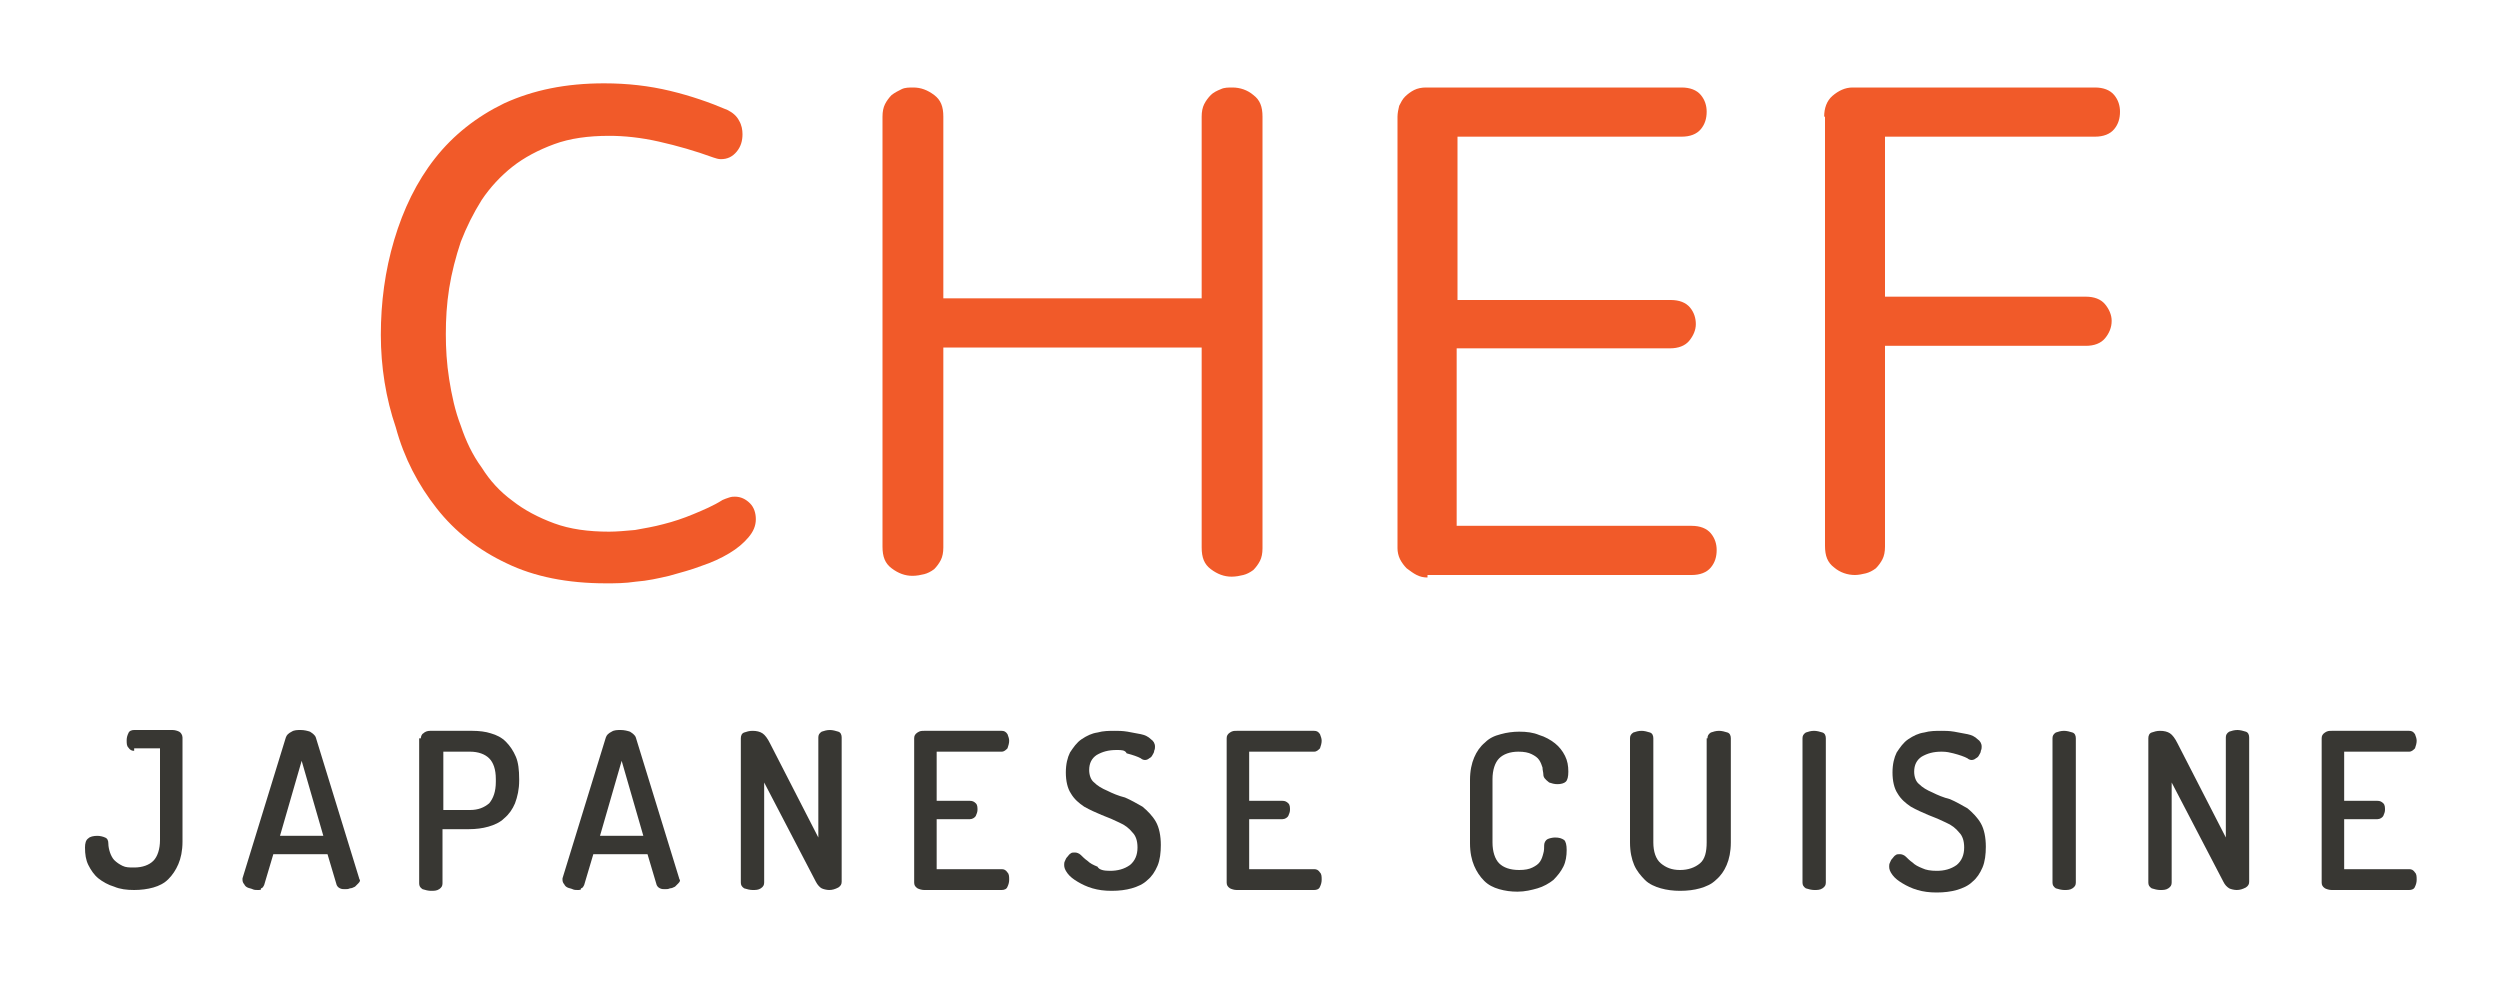
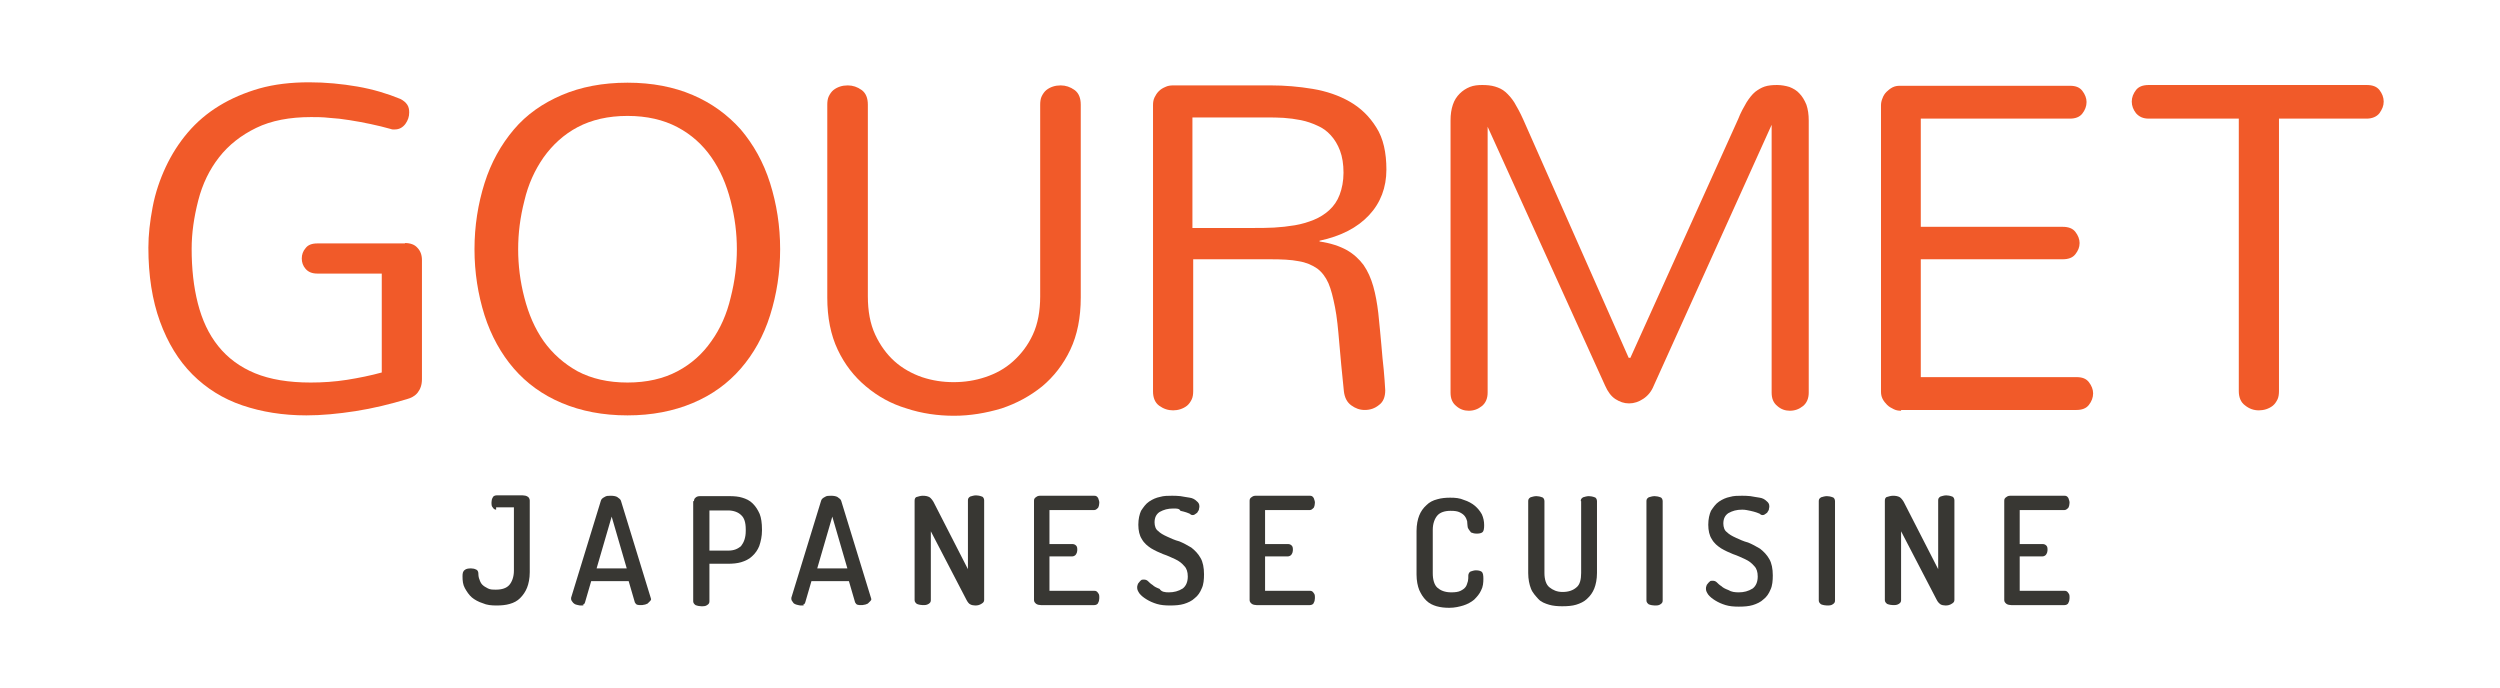
- <svg xmlns="http://www.w3.org/2000/svg" version="1.1" id="Layer_1" x="0px" y="0px" viewBox="0 0 300 120" style="enable-background:new 0 0 300 120;" xml:space="preserve">
+ <svg xmlns="http://www.w3.org/2000/svg" version="1.1" x="0px" y="0px" viewBox="0 0 647 177.9" style="enable-background:new 0 0 647 177.9;" xml:space="preserve">
  <style type="text/css">
	.st0{fill:#383733;}
	.st1{fill:#F15A29;}
+ 	.st2{fill:none;}
</style>
-   <g>
-     <path class="st0" d="M16.1,90.1c-0.3,0-0.5-0.1-0.7-0.4c-0.2-0.2-0.2-0.5-0.2-0.9c0-0.3,0.1-0.6,0.2-0.8c0.1-0.3,0.4-0.4,0.7-0.4   h4.6c0.3,0,0.6,0.1,0.8,0.2s0.4,0.4,0.4,0.7v12.5c0,1.1-0.2,2-0.5,2.7c-0.3,0.7-0.7,1.3-1.2,1.8c-0.5,0.5-1.1,0.8-1.8,1   c-0.7,0.2-1.5,0.3-2.3,0.3c-0.9,0-1.7-0.1-2.4-0.4c-0.7-0.2-1.4-0.6-1.9-1c-0.5-0.4-0.9-1-1.2-1.6c-0.3-0.6-0.4-1.3-0.4-2.1   c0-0.5,0.1-0.9,0.4-1.1c0.2-0.2,0.6-0.3,1.1-0.3c0.3,0,0.7,0.1,0.9,0.2c0.3,0.1,0.4,0.4,0.4,0.7c0,0.4,0.1,0.8,0.2,1.1   c0.1,0.3,0.3,0.7,0.5,0.9c0.3,0.3,0.6,0.5,1,0.7c0.4,0.2,0.8,0.2,1.4,0.2c1,0,1.8-0.3,2.3-0.8c0.5-0.5,0.8-1.4,0.8-2.5v-11H16.1z" />
-     <path class="st0" d="M30.9,106.8c-0.2,0-0.4,0-0.6-0.1c-0.2-0.1-0.4-0.1-0.6-0.2c-0.2-0.1-0.3-0.2-0.4-0.4   c-0.1-0.1-0.2-0.3-0.2-0.5c0-0.1,0-0.2,0-0.2l5.2-16.9c0.1-0.3,0.3-0.5,0.7-0.7c0.3-0.2,0.7-0.2,1.1-0.2s0.8,0.1,1.1,0.2   c0.3,0.2,0.6,0.4,0.7,0.7l5.2,16.9c0,0.1,0.1,0.2,0.1,0.2c0,0.2-0.1,0.3-0.2,0.4c-0.1,0.1-0.3,0.3-0.4,0.4   c-0.2,0.1-0.4,0.2-0.6,0.2c-0.2,0.1-0.4,0.1-0.6,0.1c-0.2,0-0.4,0-0.6-0.1c-0.2-0.1-0.3-0.2-0.4-0.4l-1.1-3.7h-6.5l-1.1,3.7   c-0.1,0.2-0.2,0.4-0.4,0.4C31.4,106.8,31.2,106.8,30.9,106.8z M38.8,100.3l-2.6-9l-2.6,9H38.8z" />
-     <path class="st0" d="M50.5,88.6c0-0.2,0.1-0.5,0.3-0.6c0.2-0.2,0.5-0.3,0.8-0.3h5.1c0.8,0,1.6,0.1,2.2,0.3c0.7,0.2,1.3,0.5,1.8,1   c0.5,0.5,0.9,1.1,1.2,1.8c0.3,0.7,0.4,1.6,0.4,2.7v0.2c0,1-0.2,1.9-0.5,2.7c-0.3,0.7-0.7,1.3-1.3,1.8c-0.5,0.5-1.2,0.8-1.9,1   c-0.7,0.2-1.5,0.3-2.3,0.3h-3.2v6.5c0,0.3-0.1,0.5-0.4,0.7c-0.3,0.2-0.6,0.2-1,0.2c-0.3,0-0.7-0.1-1-0.2c-0.3-0.2-0.4-0.4-0.4-0.7   V88.6z M53.2,90.1v7.1h3.2c1,0,1.7-0.3,2.3-0.8c0.5-0.6,0.8-1.4,0.8-2.6v-0.3c0-1.2-0.3-2-0.8-2.5c-0.5-0.5-1.3-0.8-2.3-0.8H53.2z" />
-     <path class="st0" d="M69.3,106.8c-0.2,0-0.4,0-0.6-0.1c-0.2-0.1-0.4-0.1-0.6-0.2c-0.2-0.1-0.3-0.2-0.4-0.4   c-0.1-0.1-0.2-0.3-0.2-0.5c0-0.1,0-0.2,0-0.2l5.2-16.9c0.1-0.3,0.3-0.5,0.7-0.7c0.3-0.2,0.7-0.2,1.1-0.2c0.4,0,0.8,0.1,1.1,0.2   c0.3,0.2,0.6,0.4,0.7,0.7l5.2,16.9c0,0.1,0.1,0.2,0.1,0.2c0,0.2-0.1,0.3-0.2,0.4c-0.1,0.1-0.3,0.3-0.4,0.4   c-0.2,0.1-0.4,0.2-0.6,0.2c-0.2,0.1-0.4,0.1-0.6,0.1c-0.2,0-0.4,0-0.6-0.1c-0.2-0.1-0.3-0.2-0.4-0.4l-1.1-3.7h-6.5l-1.1,3.7   c-0.1,0.2-0.2,0.4-0.4,0.4C69.8,106.8,69.5,106.8,69.3,106.8z M77.2,100.3l-2.6-9l-2.6,9H77.2z" />
-     <path class="st0" d="M99.5,106.8c-0.3,0-0.7-0.1-0.9-0.2s-0.5-0.4-0.7-0.8l-6.2-11.9v12c0,0.3-0.1,0.5-0.4,0.7   c-0.3,0.2-0.6,0.2-1,0.2c-0.3,0-0.7-0.1-1-0.2c-0.3-0.2-0.4-0.4-0.4-0.7V88.6c0-0.3,0.1-0.6,0.4-0.7c0.3-0.1,0.6-0.2,1-0.2   c0.5,0,0.9,0.1,1.2,0.3c0.3,0.2,0.6,0.6,0.9,1.2l5.8,11.3v-12c0-0.3,0.1-0.5,0.4-0.7c0.3-0.1,0.6-0.2,1-0.2c0.3,0,0.7,0.1,1,0.2   c0.3,0.1,0.4,0.4,0.4,0.7v17.3c0,0.3-0.1,0.5-0.4,0.7C100.2,106.7,99.9,106.8,99.5,106.8z" />
-     <path class="st0" d="M112.4,96.1h4c0.3,0,0.5,0.1,0.7,0.3c0.2,0.2,0.2,0.5,0.2,0.8c0,0.2-0.1,0.5-0.2,0.7c-0.1,0.2-0.4,0.4-0.7,0.4   h-4v6h7.8c0.3,0,0.5,0.1,0.7,0.4c0.2,0.2,0.2,0.5,0.2,0.9c0,0.3-0.1,0.6-0.2,0.8c-0.1,0.3-0.4,0.4-0.7,0.4h-9.3   c-0.3,0-0.6-0.1-0.8-0.2c-0.3-0.2-0.4-0.4-0.4-0.7V88.6c0-0.3,0.1-0.5,0.4-0.7c0.3-0.2,0.5-0.2,0.8-0.2h9.3c0.3,0,0.5,0.1,0.7,0.4   c0.1,0.3,0.2,0.5,0.2,0.8c0,0.3-0.1,0.6-0.2,0.9c-0.2,0.2-0.4,0.4-0.7,0.4h-7.8V96.1z" />
-     <path class="st0" d="M133.2,104.5c0.9,0,1.7-0.2,2.4-0.7c0.6-0.5,0.9-1.2,0.9-2.1c0-0.8-0.2-1.4-0.6-1.8c-0.4-0.5-0.9-0.9-1.6-1.2   c-0.6-0.3-1.3-0.6-2.1-0.9c-0.7-0.3-1.4-0.6-2.1-1c-0.6-0.4-1.2-0.9-1.6-1.6c-0.4-0.6-0.6-1.5-0.6-2.5c0-1,0.2-1.8,0.5-2.4   c0.4-0.6,0.8-1.2,1.4-1.6c0.6-0.4,1.2-0.7,1.9-0.8c0.7-0.2,1.4-0.2,2.1-0.2c0.4,0,0.9,0,1.5,0.1c0.5,0.1,1.1,0.2,1.6,0.3   c0.5,0.1,0.9,0.3,1.2,0.6c0.3,0.2,0.5,0.5,0.5,0.9c0,0.1,0,0.3-0.1,0.5c0,0.2-0.1,0.3-0.2,0.5c-0.1,0.2-0.2,0.3-0.4,0.4   c-0.1,0.1-0.3,0.2-0.5,0.2c-0.2,0-0.4-0.1-0.5-0.2c-0.2-0.1-0.4-0.2-0.7-0.3c-0.3-0.1-0.6-0.2-1-0.3C135,90,134.6,90,134,90   c-1,0-1.7,0.2-2.4,0.6c-0.6,0.4-0.9,1-0.9,1.8c0,0.6,0.2,1.2,0.6,1.5c0.4,0.4,0.9,0.7,1.6,1c0.6,0.3,1.3,0.6,2.1,0.8   c0.7,0.3,1.4,0.7,2.1,1.1c0.6,0.5,1.2,1.1,1.6,1.8c0.4,0.7,0.6,1.7,0.6,2.8c0,0.9-0.1,1.8-0.4,2.5c-0.3,0.7-0.7,1.3-1.2,1.7   c-0.5,0.5-1.2,0.8-1.9,1c-0.7,0.2-1.5,0.3-2.4,0.3c-0.9,0-1.6-0.1-2.3-0.3c-0.7-0.2-1.3-0.5-1.8-0.8c-0.5-0.3-0.9-0.6-1.2-1   c-0.3-0.4-0.4-0.7-0.4-1c0-0.2,0-0.3,0.1-0.5c0.1-0.2,0.1-0.3,0.3-0.5c0.1-0.1,0.2-0.3,0.4-0.4c0.1-0.1,0.3-0.1,0.5-0.1   c0.2,0,0.5,0.1,0.7,0.3c0.2,0.2,0.5,0.5,0.8,0.7c0.3,0.3,0.7,0.5,1.2,0.7C131.9,104.4,132.5,104.5,133.2,104.5z" />
-     <path class="st0" d="M149.9,96.1h4c0.3,0,0.5,0.1,0.7,0.3c0.2,0.2,0.2,0.5,0.2,0.8c0,0.2-0.1,0.5-0.2,0.7c-0.1,0.2-0.4,0.4-0.7,0.4   h-4v6h7.8c0.3,0,0.5,0.1,0.7,0.4c0.2,0.2,0.2,0.5,0.2,0.9c0,0.3-0.1,0.6-0.2,0.8c-0.1,0.3-0.4,0.4-0.7,0.4h-9.3   c-0.3,0-0.6-0.1-0.8-0.2c-0.3-0.2-0.4-0.4-0.4-0.7V88.6c0-0.3,0.1-0.5,0.4-0.7c0.3-0.2,0.5-0.2,0.8-0.2h9.3c0.3,0,0.5,0.1,0.7,0.4   c0.1,0.3,0.2,0.5,0.2,0.8c0,0.3-0.1,0.6-0.2,0.9c-0.2,0.2-0.4,0.4-0.7,0.4h-7.8V96.1z" />
-     <path class="st0" d="M185.2,92.9c0-0.2-0.1-0.5-0.1-0.8c-0.1-0.3-0.2-0.6-0.4-0.9c-0.2-0.3-0.5-0.5-0.9-0.7   c-0.4-0.2-0.9-0.3-1.6-0.3c-1,0-1.8,0.3-2.3,0.8c-0.5,0.5-0.8,1.4-0.8,2.5v7.6c0,1.1,0.3,2,0.8,2.5c0.5,0.5,1.3,0.8,2.4,0.8   c0.7,0,1.2-0.1,1.6-0.3c0.4-0.2,0.7-0.4,0.9-0.7c0.2-0.3,0.3-0.6,0.4-1c0.1-0.3,0.1-0.7,0.1-1c0-0.3,0.2-0.6,0.4-0.7   c0.2-0.1,0.6-0.2,0.9-0.2c0.5,0,0.8,0.1,1.1,0.3c0.2,0.2,0.3,0.6,0.3,1.2c0,0.7-0.1,1.4-0.4,2c-0.3,0.6-0.7,1.1-1.2,1.6   c-0.5,0.4-1.2,0.8-1.9,1c-0.7,0.2-1.5,0.4-2.4,0.4c-0.8,0-1.5-0.1-2.2-0.3c-0.7-0.2-1.3-0.5-1.8-1c-0.5-0.5-0.9-1.1-1.2-1.8   c-0.3-0.7-0.5-1.6-0.5-2.7v-7.6c0-1.1,0.2-2,0.5-2.7c0.3-0.7,0.7-1.3,1.3-1.8c0.5-0.5,1.1-0.8,1.9-1c0.7-0.2,1.5-0.3,2.2-0.3   c0.9,0,1.7,0.1,2.4,0.4c0.7,0.2,1.4,0.6,1.9,1c0.5,0.4,0.9,0.9,1.2,1.5c0.3,0.6,0.4,1.2,0.4,1.9c0,0.6-0.1,1-0.3,1.2   c-0.2,0.2-0.6,0.3-1,0.3c-0.4,0-0.7-0.1-1-0.2C185.4,93.5,185.2,93.3,185.2,92.9z" />
-     <path class="st0" d="M204.9,88.6c0-0.3,0.1-0.5,0.4-0.7c0.3-0.1,0.6-0.2,1-0.2c0.3,0,0.7,0.1,1,0.2c0.3,0.1,0.4,0.4,0.4,0.7v12.5   c0,1.1-0.2,2-0.5,2.7c-0.3,0.7-0.7,1.3-1.3,1.8c-0.5,0.5-1.2,0.8-1.9,1c-0.7,0.2-1.5,0.3-2.4,0.3c-0.8,0-1.6-0.1-2.3-0.3   c-0.7-0.2-1.4-0.5-1.9-1c-0.5-0.5-1-1.1-1.3-1.8c-0.3-0.7-0.5-1.6-0.5-2.7V88.6c0-0.3,0.1-0.5,0.4-0.7c0.3-0.1,0.6-0.2,1-0.2   c0.3,0,0.7,0.1,1,0.2c0.3,0.1,0.4,0.4,0.4,0.7v12.5c0,1.1,0.3,2,0.9,2.5c0.6,0.5,1.3,0.8,2.3,0.8c1,0,1.8-0.3,2.4-0.8   c0.6-0.5,0.8-1.4,0.8-2.5V88.6z" />
-     <path class="st0" d="M216.3,88.6c0-0.3,0.1-0.5,0.4-0.7c0.3-0.1,0.6-0.2,1-0.2c0.3,0,0.7,0.1,1,0.2c0.3,0.1,0.4,0.4,0.4,0.7v17.3   c0,0.3-0.1,0.5-0.4,0.7c-0.3,0.2-0.6,0.2-1,0.2c-0.3,0-0.7-0.1-1-0.2c-0.3-0.2-0.4-0.4-0.4-0.7V88.6z" />
-     <path class="st0" d="M232.4,104.5c0.9,0,1.7-0.2,2.4-0.7c0.6-0.5,0.9-1.2,0.9-2.1c0-0.8-0.2-1.4-0.6-1.8c-0.4-0.5-0.9-0.9-1.6-1.2   c-0.6-0.3-1.3-0.6-2.1-0.9c-0.7-0.3-1.4-0.6-2.1-1c-0.6-0.4-1.2-0.9-1.6-1.6c-0.4-0.6-0.6-1.5-0.6-2.5c0-1,0.2-1.8,0.5-2.4   c0.4-0.6,0.8-1.2,1.4-1.6c0.6-0.4,1.2-0.7,1.9-0.8c0.7-0.2,1.4-0.2,2.1-0.2c0.4,0,0.9,0,1.5,0.1c0.5,0.1,1.1,0.2,1.6,0.3   c0.5,0.1,0.9,0.3,1.2,0.6c0.3,0.2,0.5,0.5,0.5,0.9c0,0.1,0,0.3-0.1,0.5c0,0.2-0.1,0.3-0.2,0.5c-0.1,0.2-0.2,0.3-0.4,0.4   c-0.1,0.1-0.3,0.2-0.5,0.2c-0.2,0-0.4-0.1-0.5-0.2c-0.2-0.1-0.4-0.2-0.7-0.3c-0.3-0.1-0.6-0.2-1-0.3c-0.4-0.1-0.8-0.2-1.4-0.2   c-1,0-1.7,0.2-2.4,0.6c-0.6,0.4-0.9,1-0.9,1.8c0,0.6,0.2,1.2,0.6,1.5c0.4,0.4,0.9,0.7,1.6,1c0.6,0.3,1.3,0.6,2.1,0.8   c0.7,0.3,1.4,0.7,2.1,1.1c0.6,0.5,1.2,1.1,1.6,1.8c0.4,0.7,0.6,1.7,0.6,2.8c0,0.9-0.1,1.8-0.4,2.5c-0.3,0.7-0.7,1.3-1.2,1.7   c-0.5,0.5-1.2,0.8-1.9,1c-0.7,0.2-1.5,0.3-2.4,0.3c-0.9,0-1.6-0.1-2.3-0.3c-0.7-0.2-1.3-0.5-1.8-0.8c-0.5-0.3-0.9-0.6-1.2-1   c-0.3-0.4-0.4-0.7-0.4-1c0-0.2,0-0.3,0.1-0.5c0.1-0.2,0.1-0.3,0.3-0.5c0.1-0.1,0.2-0.3,0.4-0.4c0.1-0.1,0.3-0.1,0.5-0.1   c0.2,0,0.5,0.1,0.7,0.3c0.2,0.2,0.5,0.5,0.8,0.7c0.3,0.3,0.7,0.5,1.2,0.7C231.1,104.4,231.7,104.5,232.4,104.5z" />
-     <path class="st0" d="M246.3,88.6c0-0.3,0.1-0.5,0.4-0.7c0.3-0.1,0.6-0.2,1-0.2c0.3,0,0.7,0.1,1,0.2c0.3,0.1,0.4,0.4,0.4,0.7v17.3   c0,0.3-0.1,0.5-0.4,0.7c-0.3,0.2-0.6,0.2-1,0.2c-0.3,0-0.7-0.1-1-0.2c-0.3-0.2-0.4-0.4-0.4-0.7V88.6z" />
-     <path class="st0" d="M268.4,106.8c-0.3,0-0.7-0.1-0.9-0.2c-0.3-0.2-0.5-0.4-0.7-0.8l-6.2-11.9v12c0,0.3-0.1,0.5-0.4,0.7   c-0.3,0.2-0.6,0.2-1,0.2c-0.3,0-0.7-0.1-1-0.2c-0.3-0.2-0.4-0.4-0.4-0.7V88.6c0-0.3,0.1-0.6,0.4-0.7c0.3-0.1,0.6-0.2,1-0.2   c0.5,0,0.9,0.1,1.2,0.3c0.3,0.2,0.6,0.6,0.9,1.2l5.8,11.3v-12c0-0.3,0.1-0.5,0.4-0.7c0.3-0.1,0.6-0.2,1-0.2c0.3,0,0.7,0.1,1,0.2   c0.3,0.1,0.4,0.4,0.4,0.7v17.3c0,0.3-0.1,0.5-0.4,0.7C269.1,106.7,268.8,106.8,268.4,106.8z" />
-     <path class="st0" d="M281.3,96.1h4c0.3,0,0.5,0.1,0.7,0.3c0.2,0.2,0.2,0.5,0.2,0.8c0,0.2-0.1,0.5-0.2,0.7c-0.1,0.2-0.4,0.4-0.7,0.4   h-4v6h7.8c0.3,0,0.5,0.1,0.7,0.4c0.2,0.2,0.2,0.5,0.2,0.9c0,0.3-0.1,0.6-0.2,0.8c-0.1,0.3-0.4,0.4-0.7,0.4h-9.3   c-0.3,0-0.6-0.1-0.8-0.2c-0.3-0.2-0.4-0.4-0.4-0.7V88.6c0-0.3,0.1-0.5,0.4-0.7c0.3-0.2,0.5-0.2,0.8-0.2h9.3c0.3,0,0.5,0.1,0.7,0.4   c0.1,0.3,0.2,0.5,0.2,0.8c0,0.3-0.1,0.6-0.2,0.9c-0.2,0.2-0.4,0.4-0.7,0.4h-7.8V96.1z" />
-   </g>
-   <g>
-     <path class="st1" d="M45.7,40.2c0-3.9,0.5-7.7,1.6-11.4c1.1-3.7,2.7-7,4.9-9.8c2.2-2.8,5-5,8.3-6.6C64,10.8,67.9,10,72.5,10   c2.8,0,5.4,0.3,7.9,0.9c2.5,0.6,4.8,1.4,6.9,2.3c0.6,0.3,1.1,0.7,1.4,1.3c0.3,0.5,0.4,1.1,0.4,1.6c0,0.8-0.2,1.5-0.7,2.1   c-0.5,0.6-1.1,0.9-1.9,0.9c-0.3,0-0.6-0.1-0.9-0.2c-2.2-0.8-4.3-1.4-6.5-1.9c-2.2-0.5-4.2-0.7-6-0.7c-2.5,0-4.7,0.3-6.6,1   c-1.9,0.7-3.6,1.6-5,2.7c-1.4,1.1-2.7,2.5-3.7,4c-1,1.6-1.8,3.2-2.5,5c-0.6,1.8-1.1,3.7-1.4,5.6c-0.3,1.9-0.4,3.7-0.4,5.5   c0,1.7,0.1,3.5,0.4,5.4c0.3,1.9,0.7,3.8,1.4,5.6c0.6,1.8,1.4,3.5,2.5,5c1,1.6,2.2,2.9,3.7,4c1.4,1.1,3.1,2,5,2.7   c1.9,0.7,4.1,1,6.6,1c0.9,0,2-0.1,3.1-0.2c1.1-0.2,2.3-0.4,3.4-0.7c1.2-0.3,2.4-0.7,3.6-1.2c1.2-0.5,2.4-1,3.5-1.7   c0.2-0.1,0.5-0.2,0.8-0.3c0.3-0.1,0.5-0.1,0.7-0.1c0.7,0,1.3,0.3,1.8,0.8c0.5,0.5,0.7,1.2,0.7,1.9c0,0.8-0.3,1.5-0.9,2.2   c-0.6,0.7-1.3,1.3-2.3,1.9c-1,0.6-2.1,1.1-3.3,1.5c-1.3,0.5-2.5,0.8-3.9,1.2c-1.3,0.3-2.6,0.6-4,0.7c-1.3,0.2-2.5,0.2-3.6,0.2   c-4.6,0-8.6-0.8-11.9-2.4c-3.4-1.6-6.2-3.8-8.4-6.6c-2.2-2.8-3.9-6-4.9-9.7C46.3,47.8,45.7,44,45.7,40.2z" />
-     <path class="st1" d="M144.2,14c0-0.6,0.1-1.1,0.3-1.5c0.2-0.4,0.5-0.8,0.8-1.1c0.3-0.3,0.7-0.5,1.2-0.7c0.4-0.2,0.9-0.2,1.4-0.2   c0.9,0,1.8,0.3,2.5,0.9c0.8,0.6,1.1,1.4,1.1,2.6v51.8c0,0.6-0.1,1.1-0.3,1.5c-0.2,0.4-0.5,0.8-0.8,1.1c-0.4,0.3-0.8,0.5-1.2,0.6   c-0.4,0.1-0.9,0.2-1.4,0.2c-0.9,0-1.7-0.3-2.5-0.9c-0.8-0.6-1.1-1.4-1.1-2.6v-24h-31v24c0,0.6-0.1,1.1-0.3,1.5   c-0.2,0.4-0.5,0.8-0.8,1.1c-0.4,0.3-0.8,0.5-1.2,0.6c-0.4,0.1-0.9,0.2-1.4,0.2c-0.9,0-1.7-0.3-2.5-0.9c-0.8-0.6-1.1-1.4-1.1-2.6V14   c0-0.6,0.1-1.1,0.3-1.5c0.2-0.4,0.5-0.8,0.8-1.1c0.4-0.3,0.8-0.5,1.2-0.7c0.4-0.2,0.9-0.2,1.4-0.2c0.9,0,1.7,0.3,2.5,0.9   c0.8,0.6,1.1,1.4,1.1,2.6v21.8h31V14z" />
-     <path class="st1" d="M171.3,69.3c-0.5,0-0.9-0.1-1.3-0.3c-0.4-0.2-0.8-0.5-1.2-0.8c-0.3-0.3-0.6-0.7-0.8-1.1   c-0.2-0.4-0.3-0.9-0.3-1.3V14c0-0.4,0.1-0.9,0.2-1.3c0.2-0.4,0.4-0.8,0.7-1.1c0.3-0.3,0.7-0.6,1.1-0.8c0.4-0.2,0.9-0.3,1.4-0.3   h30.7c1,0,1.8,0.3,2.3,0.9c0.5,0.6,0.7,1.3,0.7,2c0,0.8-0.2,1.5-0.7,2.1c-0.5,0.6-1.3,0.9-2.3,0.9h-26.9V36h25.6   c1,0,1.8,0.3,2.3,0.9c0.5,0.6,0.7,1.3,0.7,2c0,0.7-0.3,1.4-0.8,2c-0.5,0.6-1.3,0.9-2.3,0.9h-25.6v21.3H203c1,0,1.8,0.3,2.3,0.9   c0.5,0.6,0.7,1.3,0.7,2c0,0.8-0.2,1.5-0.7,2.1c-0.5,0.6-1.3,0.9-2.3,0.9H171.3z" />
-     <path class="st1" d="M218.9,14c0-1,0.3-1.9,1-2.5c0.7-0.6,1.5-1,2.4-1h29.1c1,0,1.8,0.3,2.3,0.9c0.5,0.6,0.7,1.3,0.7,2   c0,0.8-0.2,1.5-0.7,2.1c-0.5,0.6-1.3,0.9-2.3,0.9h-25.2v19.2h24.1c1,0,1.8,0.3,2.3,0.9c0.5,0.6,0.8,1.3,0.8,2   c0,0.8-0.3,1.5-0.8,2.1c-0.5,0.6-1.3,0.9-2.3,0.9h-24.1v24.1c0,0.6-0.1,1.1-0.3,1.5c-0.2,0.4-0.5,0.8-0.8,1.1   c-0.4,0.3-0.8,0.5-1.2,0.6c-0.4,0.1-0.9,0.2-1.3,0.2c-0.9,0-1.8-0.3-2.5-0.9c-0.8-0.6-1.1-1.4-1.1-2.6V14z" />
+   <g id="Layer_4">
+ </g>
+   <g id="Layer_1">
+     <g>
+       <g>
+         <path class="st0" d="M128.5,131.9c-0.4,0-0.7-0.1-1-0.6c-0.3-0.3-0.3-0.7-0.3-1.3c0-0.4,0.1-0.9,0.3-1.2c0.1-0.4,0.6-0.6,1-0.6     h6.8c0.4,0,0.9,0.1,1.2,0.3c0.3,0.1,0.6,0.6,0.6,1v18.6c0,1.6-0.3,3-0.7,4c-0.4,1-1,1.9-1.8,2.7c-0.7,0.7-1.6,1.2-2.7,1.5     c-1,0.3-2.2,0.4-3.4,0.4c-1.3,0-2.5-0.1-3.6-0.6c-1-0.3-2.1-0.9-2.8-1.5c-0.7-0.6-1.3-1.5-1.8-2.4s-0.6-1.9-0.6-3.1     c0-0.7,0.1-1.3,0.6-1.6c0.3-0.3,0.9-0.4,1.6-0.4c0.4,0,1,0.1,1.3,0.3c0.4,0.1,0.6,0.6,0.6,1c0,0.6,0.1,1.2,0.3,1.6     c0.1,0.4,0.4,1,0.7,1.3c0.4,0.4,0.9,0.7,1.5,1c0.6,0.3,1.2,0.3,2.1,0.3c1.5,0,2.7-0.4,3.4-1.2s1.2-2.1,1.2-3.7v-16.4h-4.6V131.9z     " />
+         <path class="st0" d="M150.5,156.7c-0.3,0-0.6,0-0.9-0.1c-0.3-0.1-0.6-0.1-0.9-0.3s-0.4-0.3-0.6-0.6c-0.1-0.1-0.3-0.4-0.3-0.7     c0-0.1,0-0.3,0-0.3l7.7-25.1c0.1-0.4,0.4-0.7,1-1c0.4-0.3,1-0.3,1.6-0.3c0.6,0,1.2,0.1,1.6,0.3c0.4,0.3,0.9,0.6,1,1l7.7,25.1     c0,0.1,0.1,0.3,0.1,0.3c0,0.3-0.1,0.4-0.3,0.6s-0.4,0.4-0.6,0.6c-0.3,0.1-0.6,0.3-0.9,0.3c-0.3,0.1-0.6,0.1-0.9,0.1     c-0.3,0-0.6,0-0.9-0.1c-0.3-0.1-0.4-0.3-0.6-0.6l-1.6-5.5h-9.7l-1.6,5.5c-0.1,0.3-0.3,0.6-0.6,0.6     C151.2,156.7,150.9,156.7,150.5,156.7z M162.2,147.1l-3.9-13.4l-3.9,13.4H162.2z" />
+         <path class="st0" d="M179.6,129.7c0-0.3,0.1-0.7,0.4-0.9c0.3-0.3,0.7-0.4,1.2-0.4h7.6c1.2,0,2.4,0.1,3.3,0.4     c1,0.3,1.9,0.7,2.7,1.5s1.3,1.6,1.8,2.7c0.4,1,0.6,2.4,0.6,4v0.3c0,1.5-0.3,2.8-0.7,4c-0.4,1-1,1.9-1.9,2.7     c-0.7,0.7-1.8,1.2-2.8,1.5c-1,0.3-2.2,0.4-3.4,0.4h-4.8v9.7c0,0.4-0.1,0.7-0.6,1c-0.4,0.3-0.9,0.3-1.5,0.3c-0.4,0-1-0.1-1.5-0.3     c-0.4-0.3-0.6-0.6-0.6-1v-25.9H179.6z M183.6,131.9v10.6h4.8c1.5,0,2.5-0.4,3.4-1.2c0.7-0.9,1.2-2.1,1.2-3.9V137     c0-1.8-0.4-3-1.2-3.7c-0.7-0.7-1.9-1.2-3.4-1.2h-4.8V131.9z" />
+         <path class="st0" d="M207.5,156.7c-0.3,0-0.6,0-0.9-0.1c-0.3-0.1-0.6-0.1-0.9-0.3c-0.3-0.1-0.4-0.3-0.6-0.6     c-0.1-0.1-0.3-0.4-0.3-0.7c0-0.1,0-0.3,0-0.3l7.7-25.1c0.1-0.4,0.4-0.7,1-1c0.4-0.3,1-0.3,1.6-0.3c0.6,0,1.2,0.1,1.6,0.3     c0.4,0.3,0.9,0.6,1,1l7.7,25.1c0,0.1,0.1,0.3,0.1,0.3c0,0.3-0.1,0.4-0.3,0.6c-0.1,0.1-0.4,0.4-0.6,0.6c-0.3,0.1-0.6,0.3-0.9,0.3     c-0.3,0.1-0.6,0.1-0.9,0.1c-0.3,0-0.6,0-0.9-0.1c-0.3-0.1-0.4-0.3-0.6-0.6l-1.6-5.5h-9.7l-1.6,5.5c-0.1,0.3-0.3,0.6-0.6,0.6     C208.3,156.7,207.8,156.7,207.5,156.7z M219.3,147.1l-3.9-13.4l-3.9,13.4H219.3z" />
+         <path class="st0" d="M252.4,156.7c-0.4,0-1-0.1-1.3-0.3c-0.3-0.1-0.7-0.6-1-1.2l-9.2-17.7v17.8c0,0.4-0.1,0.7-0.6,1     s-0.9,0.3-1.5,0.3c-0.4,0-1-0.1-1.5-0.3c-0.4-0.3-0.6-0.6-0.6-1v-25.7c0-0.4,0.1-0.9,0.6-1c0.4-0.1,0.9-0.3,1.5-0.3     c0.7,0,1.3,0.1,1.8,0.4c0.4,0.3,0.9,0.9,1.3,1.8l8.6,16.8v-17.8c0-0.4,0.1-0.7,0.6-1c0.4-0.1,0.9-0.3,1.5-0.3     c0.4,0,1,0.1,1.5,0.3c0.4,0.1,0.6,0.6,0.6,1v25.7c0,0.4-0.1,0.7-0.6,1C253.5,156.6,253,156.7,252.4,156.7z" />
+         <path class="st0" d="M271.6,140.8h5.9c0.4,0,0.7,0.1,1,0.4c0.3,0.3,0.3,0.7,0.3,1.2c0,0.3-0.1,0.7-0.3,1c-0.1,0.3-0.6,0.6-1,0.6     h-5.9v8.9h11.6c0.4,0,0.7,0.1,1,0.6c0.3,0.3,0.3,0.7,0.3,1.3c0,0.4-0.1,0.9-0.3,1.2c-0.1,0.4-0.6,0.6-1,0.6h-13.8     c-0.4,0-0.9-0.1-1.2-0.3c-0.4-0.3-0.6-0.6-0.6-1v-25.7c0-0.4,0.1-0.7,0.6-1c0.4-0.3,0.7-0.3,1.2-0.3h13.8c0.4,0,0.7,0.1,1,0.6     c0.1,0.4,0.3,0.7,0.3,1.2c0,0.4-0.1,0.9-0.3,1.3c-0.3,0.3-0.6,0.6-1,0.6h-11.6V140.8z" />
+         <path class="st0" d="M302.5,153.3c1.3,0,2.5-0.3,3.6-1c0.9-0.7,1.3-1.8,1.3-3.1c0-1.2-0.3-2.1-0.9-2.7c-0.6-0.7-1.3-1.3-2.4-1.8     c-0.9-0.4-1.9-0.9-3.1-1.3c-1-0.4-2.1-0.9-3.1-1.5c-0.9-0.6-1.8-1.3-2.4-2.4c-0.6-0.9-0.9-2.2-0.9-3.7s0.3-2.7,0.7-3.6     c0.6-0.9,1.2-1.8,2.1-2.4c0.9-0.6,1.8-1,2.8-1.2c1-0.3,2.1-0.3,3.1-0.3c0.6,0,1.3,0,2.2,0.1c0.7,0.1,1.6,0.3,2.4,0.4     c0.7,0.1,1.3,0.4,1.8,0.9c0.4,0.3,0.7,0.7,0.7,1.3c0,0.1,0,0.4-0.1,0.7c0,0.3-0.1,0.4-0.3,0.7c-0.1,0.3-0.3,0.4-0.6,0.6     c-0.1,0.1-0.4,0.3-0.7,0.3s-0.6-0.1-0.7-0.3c-0.3-0.1-0.6-0.3-1-0.4c-0.4-0.1-0.9-0.3-1.5-0.4c-0.3-0.6-0.9-0.6-1.8-0.6     c-1.5,0-2.5,0.3-3.6,0.9c-0.9,0.6-1.3,1.5-1.3,2.7c0,0.9,0.3,1.8,0.9,2.2c0.6,0.6,1.3,1,2.4,1.5c0.9,0.4,1.9,0.9,3.1,1.2     c1,0.4,2.1,1,3.1,1.6c0.9,0.7,1.8,1.6,2.4,2.7c0.6,1,0.9,2.5,0.9,4.2c0,1.3-0.1,2.7-0.6,3.7c-0.4,1-1,1.9-1.8,2.5     c-0.7,0.7-1.8,1.2-2.8,1.5c-1,0.3-2.2,0.4-3.6,0.4c-1.3,0-2.4-0.1-3.4-0.4c-1-0.3-1.9-0.7-2.7-1.2s-1.3-0.9-1.8-1.5     c-0.4-0.6-0.6-1-0.6-1.5c0-0.3,0-0.4,0.1-0.7c0.1-0.3,0.1-0.4,0.4-0.7c0.1-0.1,0.3-0.4,0.6-0.6c0.1-0.1,0.4-0.1,0.7-0.1     c0.3,0,0.7,0.1,1,0.4c0.3,0.3,0.7,0.7,1.2,1c0.4,0.4,1,0.7,1.8,1C300.6,153.2,301.5,153.3,302.5,153.3z" />
+         <path class="st0" d="M327.4,140.8h5.9c0.4,0,0.7,0.1,1,0.4c0.3,0.3,0.3,0.7,0.3,1.2c0,0.3-0.1,0.7-0.3,1c-0.1,0.3-0.6,0.6-1,0.6     h-5.9v8.9H339c0.4,0,0.7,0.1,1,0.6c0.3,0.3,0.3,0.7,0.3,1.3c0,0.4-0.1,0.9-0.3,1.2c-0.1,0.4-0.6,0.6-1,0.6h-13.8     c-0.4,0-0.9-0.1-1.2-0.3c-0.4-0.3-0.6-0.6-0.6-1v-25.7c0-0.4,0.1-0.7,0.6-1c0.4-0.3,0.7-0.3,1.2-0.3H339c0.4,0,0.7,0.1,1,0.6     c0.1,0.4,0.3,0.7,0.3,1.2c0,0.4-0.1,0.9-0.3,1.3c-0.3,0.3-0.6,0.6-1,0.6h-11.6V140.8z" />
+         <path class="st0" d="M379.8,136.1c0-0.3-0.1-0.7-0.1-1.2c-0.1-0.4-0.3-0.9-0.6-1.3c-0.3-0.4-0.7-0.7-1.3-1     c-0.6-0.3-1.3-0.4-2.4-0.4c-1.5,0-2.7,0.4-3.4,1.2s-1.2,2.1-1.2,3.7v11.3c0,1.6,0.4,3,1.2,3.7s1.9,1.2,3.6,1.2     c1,0,1.8-0.1,2.4-0.4c0.6-0.3,1-0.6,1.3-1c0.3-0.4,0.4-0.9,0.6-1.5c0.1-0.4,0.1-1,0.1-1.5c0-0.4,0.3-0.9,0.6-1     c0.3-0.1,0.9-0.3,1.3-0.3c0.7,0,1.2,0.1,1.6,0.4c0.3,0.3,0.4,0.9,0.4,1.8c0,1-0.1,2.1-0.6,3c-0.4,0.9-1,1.6-1.8,2.4     c-0.7,0.6-1.8,1.2-2.8,1.5c-1,0.3-2.2,0.6-3.6,0.6c-1.2,0-2.2-0.1-3.3-0.4c-1-0.3-1.9-0.7-2.7-1.5s-1.3-1.6-1.8-2.7     c-0.4-1-0.7-2.4-0.7-4v-11.3c0-1.6,0.3-3,0.7-4c0.4-1,1-1.9,1.9-2.7c0.7-0.7,1.6-1.2,2.8-1.5c1-0.3,2.2-0.4,3.3-0.4     c1.3,0,2.5,0.1,3.6,0.6c1,0.3,2.1,0.9,2.8,1.5c0.7,0.6,1.3,1.3,1.8,2.2c0.4,0.9,0.6,1.8,0.6,2.8c0,0.9-0.1,1.5-0.4,1.8     c-0.3,0.3-0.9,0.4-1.5,0.4c-0.6,0-1-0.1-1.5-0.3C380.1,137,379.8,136.7,379.8,136.1z" />
+         <path class="st0" d="M409.1,129.7c0-0.4,0.1-0.7,0.6-1c0.4-0.1,0.9-0.3,1.5-0.3c0.4,0,1,0.1,1.5,0.3c0.4,0.1,0.6,0.6,0.6,1v18.6     c0,1.6-0.3,3-0.7,4c-0.4,1-1,1.9-1.9,2.7c-0.7,0.7-1.8,1.2-2.8,1.5s-2.2,0.4-3.6,0.4c-1.2,0-2.4-0.1-3.4-0.4     c-1-0.3-2.1-0.7-2.8-1.5s-1.5-1.6-1.9-2.7c-0.4-1-0.7-2.4-0.7-4v-18.6c0-0.4,0.1-0.7,0.6-1c0.4-0.1,0.9-0.3,1.5-0.3     c0.4,0,1,0.1,1.5,0.3c0.4,0.1,0.6,0.6,0.6,1v18.6c0,1.6,0.4,3,1.3,3.7c0.9,0.7,1.9,1.2,3.4,1.2s2.7-0.4,3.6-1.2     c0.9-0.7,1.2-2.1,1.2-3.7v-18.6H409.1z" />
+         <path class="st0" d="M426.1,129.7c0-0.4,0.1-0.7,0.6-1c0.4-0.1,0.9-0.3,1.5-0.3c0.4,0,1,0.1,1.5,0.3c0.4,0.1,0.6,0.6,0.6,1v25.7     c0,0.4-0.1,0.7-0.6,1c-0.4,0.3-0.9,0.3-1.5,0.3c-0.4,0-1-0.1-1.5-0.3c-0.4-0.3-0.6-0.6-0.6-1V129.7z" />
+         <path class="st0" d="M450,153.3c1.3,0,2.5-0.3,3.6-1c0.9-0.7,1.3-1.8,1.3-3.1c0-1.2-0.3-2.1-0.9-2.7c-0.6-0.7-1.3-1.3-2.4-1.8     c-0.9-0.4-1.9-0.9-3.1-1.3c-1-0.4-2.1-0.9-3.1-1.5c-0.9-0.6-1.8-1.3-2.4-2.4c-0.6-0.9-0.9-2.2-0.9-3.7s0.3-2.7,0.7-3.6     c0.6-0.9,1.2-1.8,2.1-2.4c0.9-0.6,1.8-1,2.8-1.2c1-0.3,2.1-0.3,3.1-0.3c0.6,0,1.3,0,2.2,0.1c0.7,0.1,1.6,0.3,2.4,0.4     c0.7,0.1,1.3,0.4,1.8,0.9c0.4,0.3,0.7,0.7,0.7,1.3c0,0.1,0,0.4-0.1,0.7c0,0.3-0.1,0.4-0.3,0.7c-0.1,0.3-0.3,0.4-0.6,0.6     c-0.1,0.1-0.4,0.3-0.7,0.3c-0.3,0-0.6-0.1-0.7-0.3c-0.3-0.1-0.6-0.3-1-0.4c-0.4-0.1-0.9-0.3-1.5-0.4c-0.6-0.1-1.2-0.3-2.1-0.3     c-1.5,0-2.5,0.3-3.6,0.9c-0.9,0.6-1.3,1.5-1.3,2.7c0,0.9,0.3,1.8,0.9,2.2c0.6,0.6,1.3,1,2.4,1.5c0.9,0.4,1.9,0.9,3.1,1.2     c1,0.4,2.1,1,3.1,1.6c0.9,0.7,1.8,1.6,2.4,2.7c0.6,1,0.9,2.5,0.9,4.2c0,1.3-0.1,2.7-0.6,3.7c-0.4,1-1,1.9-1.8,2.5     c-0.7,0.7-1.8,1.2-2.8,1.5c-1,0.3-2.2,0.4-3.6,0.4c-1.3,0-2.4-0.1-3.4-0.4s-1.9-0.7-2.7-1.2s-1.3-0.9-1.8-1.5     c-0.4-0.6-0.6-1-0.6-1.5c0-0.3,0-0.4,0.1-0.7c0.1-0.3,0.1-0.4,0.4-0.7c0.1-0.1,0.3-0.4,0.6-0.6c0.1-0.1,0.4-0.1,0.7-0.1     s0.7,0.1,1,0.4c0.3,0.3,0.7,0.7,1.2,1c0.4,0.4,1,0.7,1.8,1C448.1,153.2,449,153.3,450,153.3z" />
+         <path class="st0" d="M470.7,129.7c0-0.4,0.1-0.7,0.6-1c0.4-0.1,0.9-0.3,1.5-0.3c0.4,0,1,0.1,1.5,0.3c0.4,0.1,0.6,0.6,0.6,1v25.7     c0,0.4-0.1,0.7-0.6,1c-0.4,0.3-0.9,0.3-1.5,0.3c-0.4,0-1-0.1-1.5-0.3c-0.4-0.3-0.6-0.6-0.6-1V129.7z" />
+         <path class="st0" d="M503.5,156.7c-0.4,0-1-0.1-1.3-0.3c-0.4-0.3-0.7-0.6-1-1.2l-9.2-17.7v17.8c0,0.4-0.1,0.7-0.6,1     s-0.9,0.3-1.5,0.3c-0.4,0-1-0.1-1.5-0.3c-0.4-0.3-0.6-0.6-0.6-1v-25.7c0-0.4,0.1-0.9,0.6-1c0.4-0.1,0.9-0.3,1.5-0.3     c0.7,0,1.3,0.1,1.8,0.4c0.4,0.3,0.9,0.9,1.3,1.8l8.6,16.8v-17.8c0-0.4,0.1-0.7,0.6-1c0.4-0.1,0.9-0.3,1.5-0.3     c0.4,0,1,0.1,1.5,0.3c0.4,0.1,0.6,0.6,0.6,1v25.7c0,0.4-0.1,0.7-0.6,1C504.6,156.6,504.1,156.7,503.5,156.7z" />
+         <path class="st0" d="M522.7,140.8h5.9c0.4,0,0.7,0.1,1,0.4c0.3,0.3,0.3,0.7,0.3,1.2c0,0.3-0.1,0.7-0.3,1c-0.1,0.3-0.6,0.6-1,0.6     h-5.9v8.9h11.6c0.4,0,0.7,0.1,1,0.6c0.3,0.3,0.3,0.7,0.3,1.3c0,0.4-0.1,0.9-0.3,1.2c-0.1,0.4-0.6,0.6-1,0.6h-13.8     c-0.4,0-0.9-0.1-1.2-0.3c-0.4-0.3-0.6-0.6-0.6-1v-25.7c0-0.4,0.1-0.7,0.6-1c0.4-0.3,0.7-0.3,1.2-0.3h13.8c0.4,0,0.7,0.1,1,0.6     c0.1,0.4,0.3,0.7,0.3,1.2c0,0.4-0.1,0.9-0.3,1.3c-0.3,0.3-0.6,0.6-1,0.6h-11.6V140.8z" />
+       </g>
+       <g>
+         <path class="st1" d="M104.8,62.9c1.4,0,2.5,0.4,3.2,1.2c0.8,0.8,1.2,1.9,1.2,3.2v30.8c0,1.5-0.4,2.6-1.1,3.5     c-0.7,0.9-1.7,1.4-2.8,1.7c-4.3,1.3-8.8,2.4-13.3,3.1s-8.8,1.1-12.7,1.1c-6.1,0-11.6-0.9-16.6-2.6s-9.3-4.4-12.9-8     c-3.6-3.6-6.4-8.2-8.4-13.7c-2-5.5-3-11.9-3-19.1c0-3.3,0.4-6.8,1.1-10.5c0.7-3.7,1.9-7.2,3.4-10.4c1.5-3.2,3.4-6.2,5.7-8.9     c2.3-2.7,5-5,8.1-6.9c3.1-1.9,6.6-3.4,10.4-4.5c3.9-1.1,8.2-1.6,12.9-1.6c4.3,0,8.4,0.4,12.5,1.1c4,0.7,7.7,1.8,11.1,3.2     c0.8,0.4,1.4,0.9,1.8,1.5c0.4,0.6,0.5,1.3,0.5,2c0,1.1-0.3,2-1,3c-0.7,0.9-1.6,1.4-2.7,1.4h-0.5c-0.2,0-0.3,0-0.5-0.1     c-1.7-0.5-3.5-0.9-5.3-1.3c-1.8-0.4-3.6-0.7-5.4-1c-1.8-0.3-3.6-0.5-5.3-0.6c-1.7-0.2-3.3-0.2-4.7-0.2c-5.5,0-10.3,0.9-14.2,2.8     c-3.9,1.9-7.1,4.4-9.6,7.6c-2.5,3.2-4.3,6.9-5.4,11.2c-1.1,4.3-1.7,8.4-1.7,12.5c0,5.1,0.5,9.8,1.6,14.1s2.8,8,5.3,11.1     c2.4,3,5.6,5.4,9.5,7c3.9,1.6,8.7,2.4,14.4,2.4c3.1,0,6.2-0.2,9.4-0.7c3.1-0.5,6.1-1.1,9-1.9V70.8H82.1c-1.3,0-2.3-0.4-3-1.2     c-0.7-0.8-1-1.7-1-2.7c0-1,0.3-1.9,1-2.7c0.6-0.8,1.6-1.2,3-1.2H104.8z" />
+         <path class="st1" d="M122.8,64.5c0-6,0.9-11.7,2.6-17.1c1.7-5.4,4.3-10,7.6-13.9c3.3-3.9,7.5-6.8,12.4-8.9     c4.9-2.1,10.6-3.2,17-3.2c6.4,0,12,1.1,16.9,3.2c4.9,2.1,9,5.1,12.4,8.9c3.3,3.9,5.9,8.5,7.6,13.9c1.7,5.4,2.6,11.1,2.6,17.1     c0,6-0.9,11.7-2.6,17.1c-1.7,5.4-4.3,10-7.6,13.8c-3.3,3.8-7.4,6.8-12.4,8.9s-10.6,3.2-16.9,3.2c-6.4,0-12-1.1-17-3.2     s-9.1-5.1-12.4-8.9s-5.9-8.5-7.6-13.8C123.7,76.2,122.8,70.5,122.8,64.5z M134.1,64.5c0,4.1,0.5,8.3,1.6,12.5     c1.1,4.3,2.7,8,5,11.3c2.3,3.2,5.2,5.8,8.8,7.8c3.6,1.9,7.9,2.9,12.9,2.9c5,0,9.3-1,12.9-2.9c3.6-1.9,6.5-4.5,8.8-7.8     c2.3-3.2,4-7,5-11.3c1.1-4.3,1.6-8.5,1.6-12.5c0-4.1-0.5-8.2-1.6-12.5c-1.1-4.3-2.7-8-5-11.3c-2.3-3.3-5.2-5.9-8.8-7.8     c-3.6-1.9-7.9-2.9-12.9-2.9c-5,0-9.3,1-12.9,2.9c-3.6,1.9-6.5,4.6-8.8,7.8c-2.3,3.3-4,7-5,11.3C134.6,56.3,134.1,60.4,134.1,64.5     z" />
+         <path class="st1" d="M214.1,27.1c0-0.8,0.1-1.6,0.4-2.2c0.3-0.6,0.7-1.2,1.2-1.6c0.5-0.4,1.1-0.7,1.7-0.9c0.6-0.2,1.3-0.3,2-0.3     c1.3,0,2.5,0.4,3.6,1.2c1.1,0.8,1.6,2.1,1.6,3.8v49.6c0,3.8,0.6,7.1,1.9,9.9c1.3,2.8,3,5.1,5,6.9s4.5,3.2,7.1,4.1     c2.7,0.9,5.4,1.3,8.2,1.3s5.5-0.4,8.2-1.3c2.7-0.9,5.1-2.2,7.2-4.1s3.8-4.1,5.1-6.9c1.3-2.8,1.9-6.1,1.9-9.9V27.1     c0-0.8,0.1-1.6,0.4-2.2c0.3-0.6,0.7-1.2,1.2-1.6c0.5-0.4,1.1-0.7,1.7-0.9c0.6-0.2,1.3-0.3,2-0.3c1.3,0,2.5,0.4,3.6,1.2     c1.1,0.8,1.6,2.1,1.6,3.8V77c0,5.2-0.9,9.7-2.7,13.5c-1.8,3.8-4.3,7-7.3,9.5c-3.1,2.5-6.6,4.4-10.5,5.7c-4,1.2-8.1,1.9-12.3,1.9     s-8.4-0.6-12.3-1.9c-4-1.2-7.4-3.1-10.5-5.7s-5.5-5.7-7.3-9.5c-1.8-3.8-2.7-8.3-2.7-13.5V27.1z" />
+         <path class="st1" d="M298.4,27.2c0-0.7,0.1-1.4,0.4-2c0.3-0.6,0.6-1.1,1.1-1.6c0.5-0.5,1-0.8,1.7-1.1c0.6-0.3,1.3-0.4,2-0.4h25.3     c3.6,0,7.2,0.3,10.8,0.9c3.6,0.6,6.8,1.7,9.6,3.3c2.8,1.6,5.1,3.8,6.9,6.7c1.8,2.8,2.6,6.5,2.6,10.9c0,4.6-1.5,8.6-4.5,11.8     c-3,3.2-7.2,5.4-12.8,6.6v0.2c2.8,0.4,5.2,1.2,7,2.2c1.8,1,3.3,2.4,4.4,3.9c1.1,1.6,1.9,3.4,2.5,5.5s1,4.4,1.3,6.9     c0.3,3.1,0.6,5.8,0.8,8.3c0.2,2.5,0.4,4.6,0.6,6.3c0.2,2,0.3,3.8,0.4,5.4c0,1.7-0.5,3-1.6,3.8c-1.1,0.9-2.3,1.3-3.7,1.3     c-1.3,0-2.4-0.4-3.5-1.2c-1.1-0.8-1.7-2-1.9-3.6c-0.5-4.8-0.9-9-1.2-12.6c-0.3-3.6-0.6-6.7-1.1-9.2s-1-4.6-1.7-6.2     c-0.7-1.6-1.7-2.9-2.9-3.8c-1.3-0.9-2.9-1.6-4.8-1.9c-2-0.4-4.4-0.5-7.4-0.5h-19.9v34.1c0,0.8-0.1,1.6-0.4,2.2     c-0.3,0.6-0.7,1.2-1.2,1.6c-0.5,0.4-1.1,0.7-1.7,0.9c-0.6,0.2-1.3,0.3-1.9,0.3c-1.3,0-2.5-0.4-3.6-1.2c-1.1-0.8-1.6-2.1-1.6-3.7     V27.2z M324.3,59c1.8,0,3.6,0,5.4-0.1c1.8-0.1,3.6-0.3,5.4-0.6c1.8-0.3,3.4-0.8,4.9-1.4c1.5-0.6,2.9-1.5,4-2.5     c1.2-1.1,2.1-2.4,2.7-4s1-3.5,1-5.7c0-2.2-0.3-4.1-0.9-5.7c-0.6-1.6-1.4-2.9-2.4-4s-2.1-1.9-3.5-2.5c-1.3-0.6-2.7-1.1-4.2-1.4     c-1.5-0.3-3-0.5-4.5-0.6c-1.5-0.1-3-0.1-4.4-0.1h-19.2V59H324.3z" />
+         <path class="st1" d="M421.9,92.7l27.9-61.8c0.7-1.8,1.5-3.2,2.2-4.4c0.7-1.1,1.4-2,2.2-2.7c0.8-0.6,1.6-1.1,2.5-1.4     c0.9-0.3,2-0.4,3.2-0.4c1.1,0,2.2,0.2,3.2,0.5c1,0.4,1.9,0.9,2.6,1.7c0.7,0.7,1.3,1.7,1.8,2.9c0.4,1.2,0.6,2.5,0.6,4.1v70.4     c0,1.5-0.5,2.7-1.5,3.5c-1,0.8-2.1,1.2-3.4,1.2c-1.2,0-2.3-0.4-3.2-1.2c-1-0.8-1.5-1.9-1.5-3.5V32.3L428,99.8     c-0.6,1.5-1.5,2.6-2.7,3.4c-1.2,0.8-2.4,1.2-3.7,1.2c-1.3,0-2.4-0.4-3.5-1.1c-1.1-0.7-2-1.9-2.7-3.5l-30.4-67v68.8     c0,1.5-0.5,2.7-1.5,3.5c-1,0.8-2.1,1.2-3.4,1.2c-1.2,0-2.3-0.4-3.2-1.2c-1-0.8-1.5-1.9-1.5-3.5V31.2c0-1.6,0.2-2.9,0.6-4.1     c0.4-1.2,1-2.1,1.8-2.9c0.7-0.7,1.6-1.3,2.6-1.7c1-0.4,2.1-0.5,3.2-0.5c1.2,0,2.3,0.1,3.3,0.4c1,0.3,1.9,0.7,2.7,1.4     c0.8,0.7,1.6,1.6,2.3,2.7c0.7,1.2,1.5,2.6,2.3,4.4l27.3,61.7H421.9z" />
+         <path class="st1" d="M492,106.3c-0.7,0-1.3-0.1-1.9-0.4c-0.6-0.3-1.2-0.6-1.7-1.1c-0.5-0.5-0.9-1-1.2-1.6     c-0.3-0.6-0.4-1.2-0.4-1.9v-74c0-0.6,0.1-1.2,0.4-1.9c0.2-0.6,0.6-1.2,1-1.6s1-0.9,1.6-1.2c0.6-0.3,1.2-0.4,1.9-0.4h44     c1.5,0,2.5,0.4,3.2,1.3s1.1,1.9,1.1,2.9c0,1.1-0.4,2.1-1.1,3c-0.7,0.9-1.8,1.3-3.2,1.3h-38.6v28h36.7c1.5,0,2.6,0.4,3.3,1.3     c0.7,0.9,1.1,1.9,1.1,2.9c0,1.1-0.4,2-1.1,2.9c-0.7,0.9-1.8,1.3-3.3,1.3h-36.7v30.5h40.3c1.5,0,2.5,0.4,3.2,1.3     c0.7,0.9,1.1,1.9,1.1,2.9c0,1.1-0.4,2.1-1.1,3c-0.7,0.9-1.8,1.3-3.2,1.3H492z" />
+         <path class="st1" d="M556.1,30.7c-1.5,0-2.5-0.5-3.3-1.4c-0.7-0.9-1.1-1.9-1.1-3c0-1.1,0.4-2.1,1.1-3c0.7-0.9,1.8-1.3,3.3-1.3     h56.4c1.5,0,2.6,0.4,3.3,1.3c0.7,0.9,1.1,1.9,1.1,3c0,1.1-0.4,2-1.1,3c-0.7,0.9-1.9,1.4-3.3,1.4h-22.7v70.5     c0,0.8-0.1,1.6-0.4,2.2s-0.7,1.2-1.2,1.6c-0.5,0.4-1.1,0.7-1.7,0.9c-0.6,0.2-1.3,0.3-1.9,0.3c-1.3,0-2.5-0.4-3.6-1.3     c-1.1-0.8-1.6-2.1-1.6-3.7V30.7H556.1z" />
+       </g>
+     </g>
+     <rect class="st2" width="647" height="177.9" />
  </g>
</svg>
